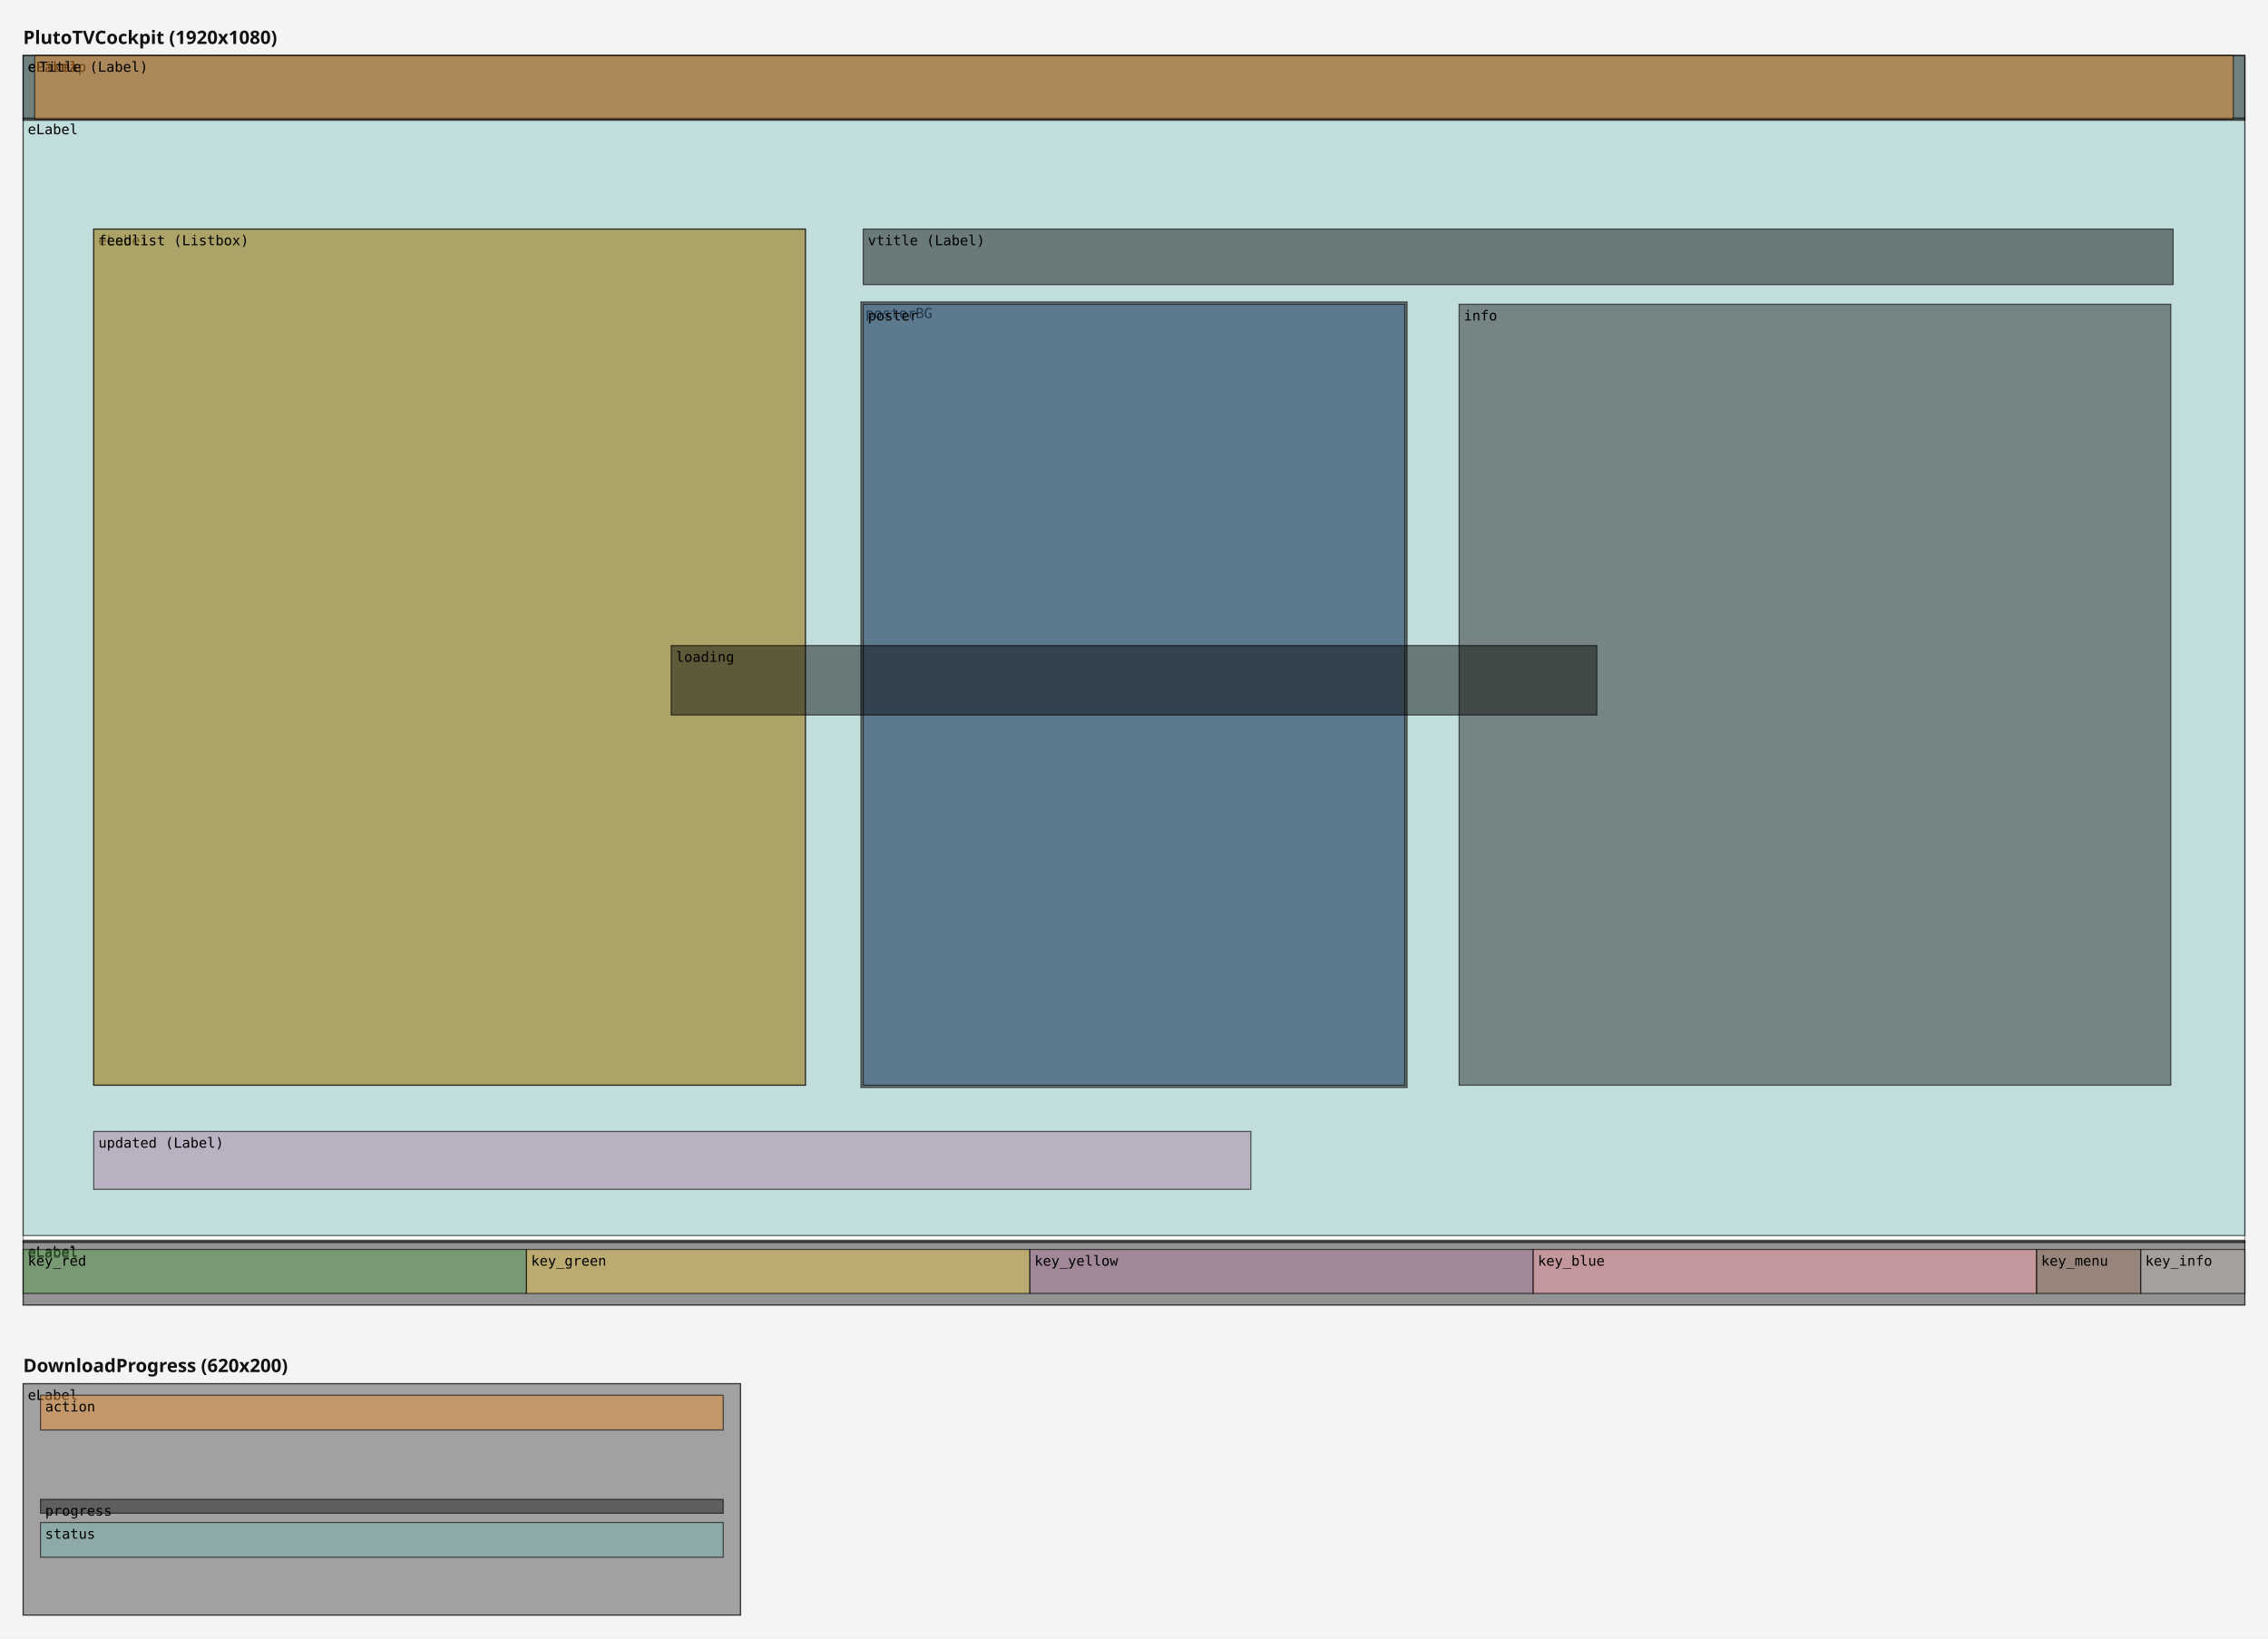
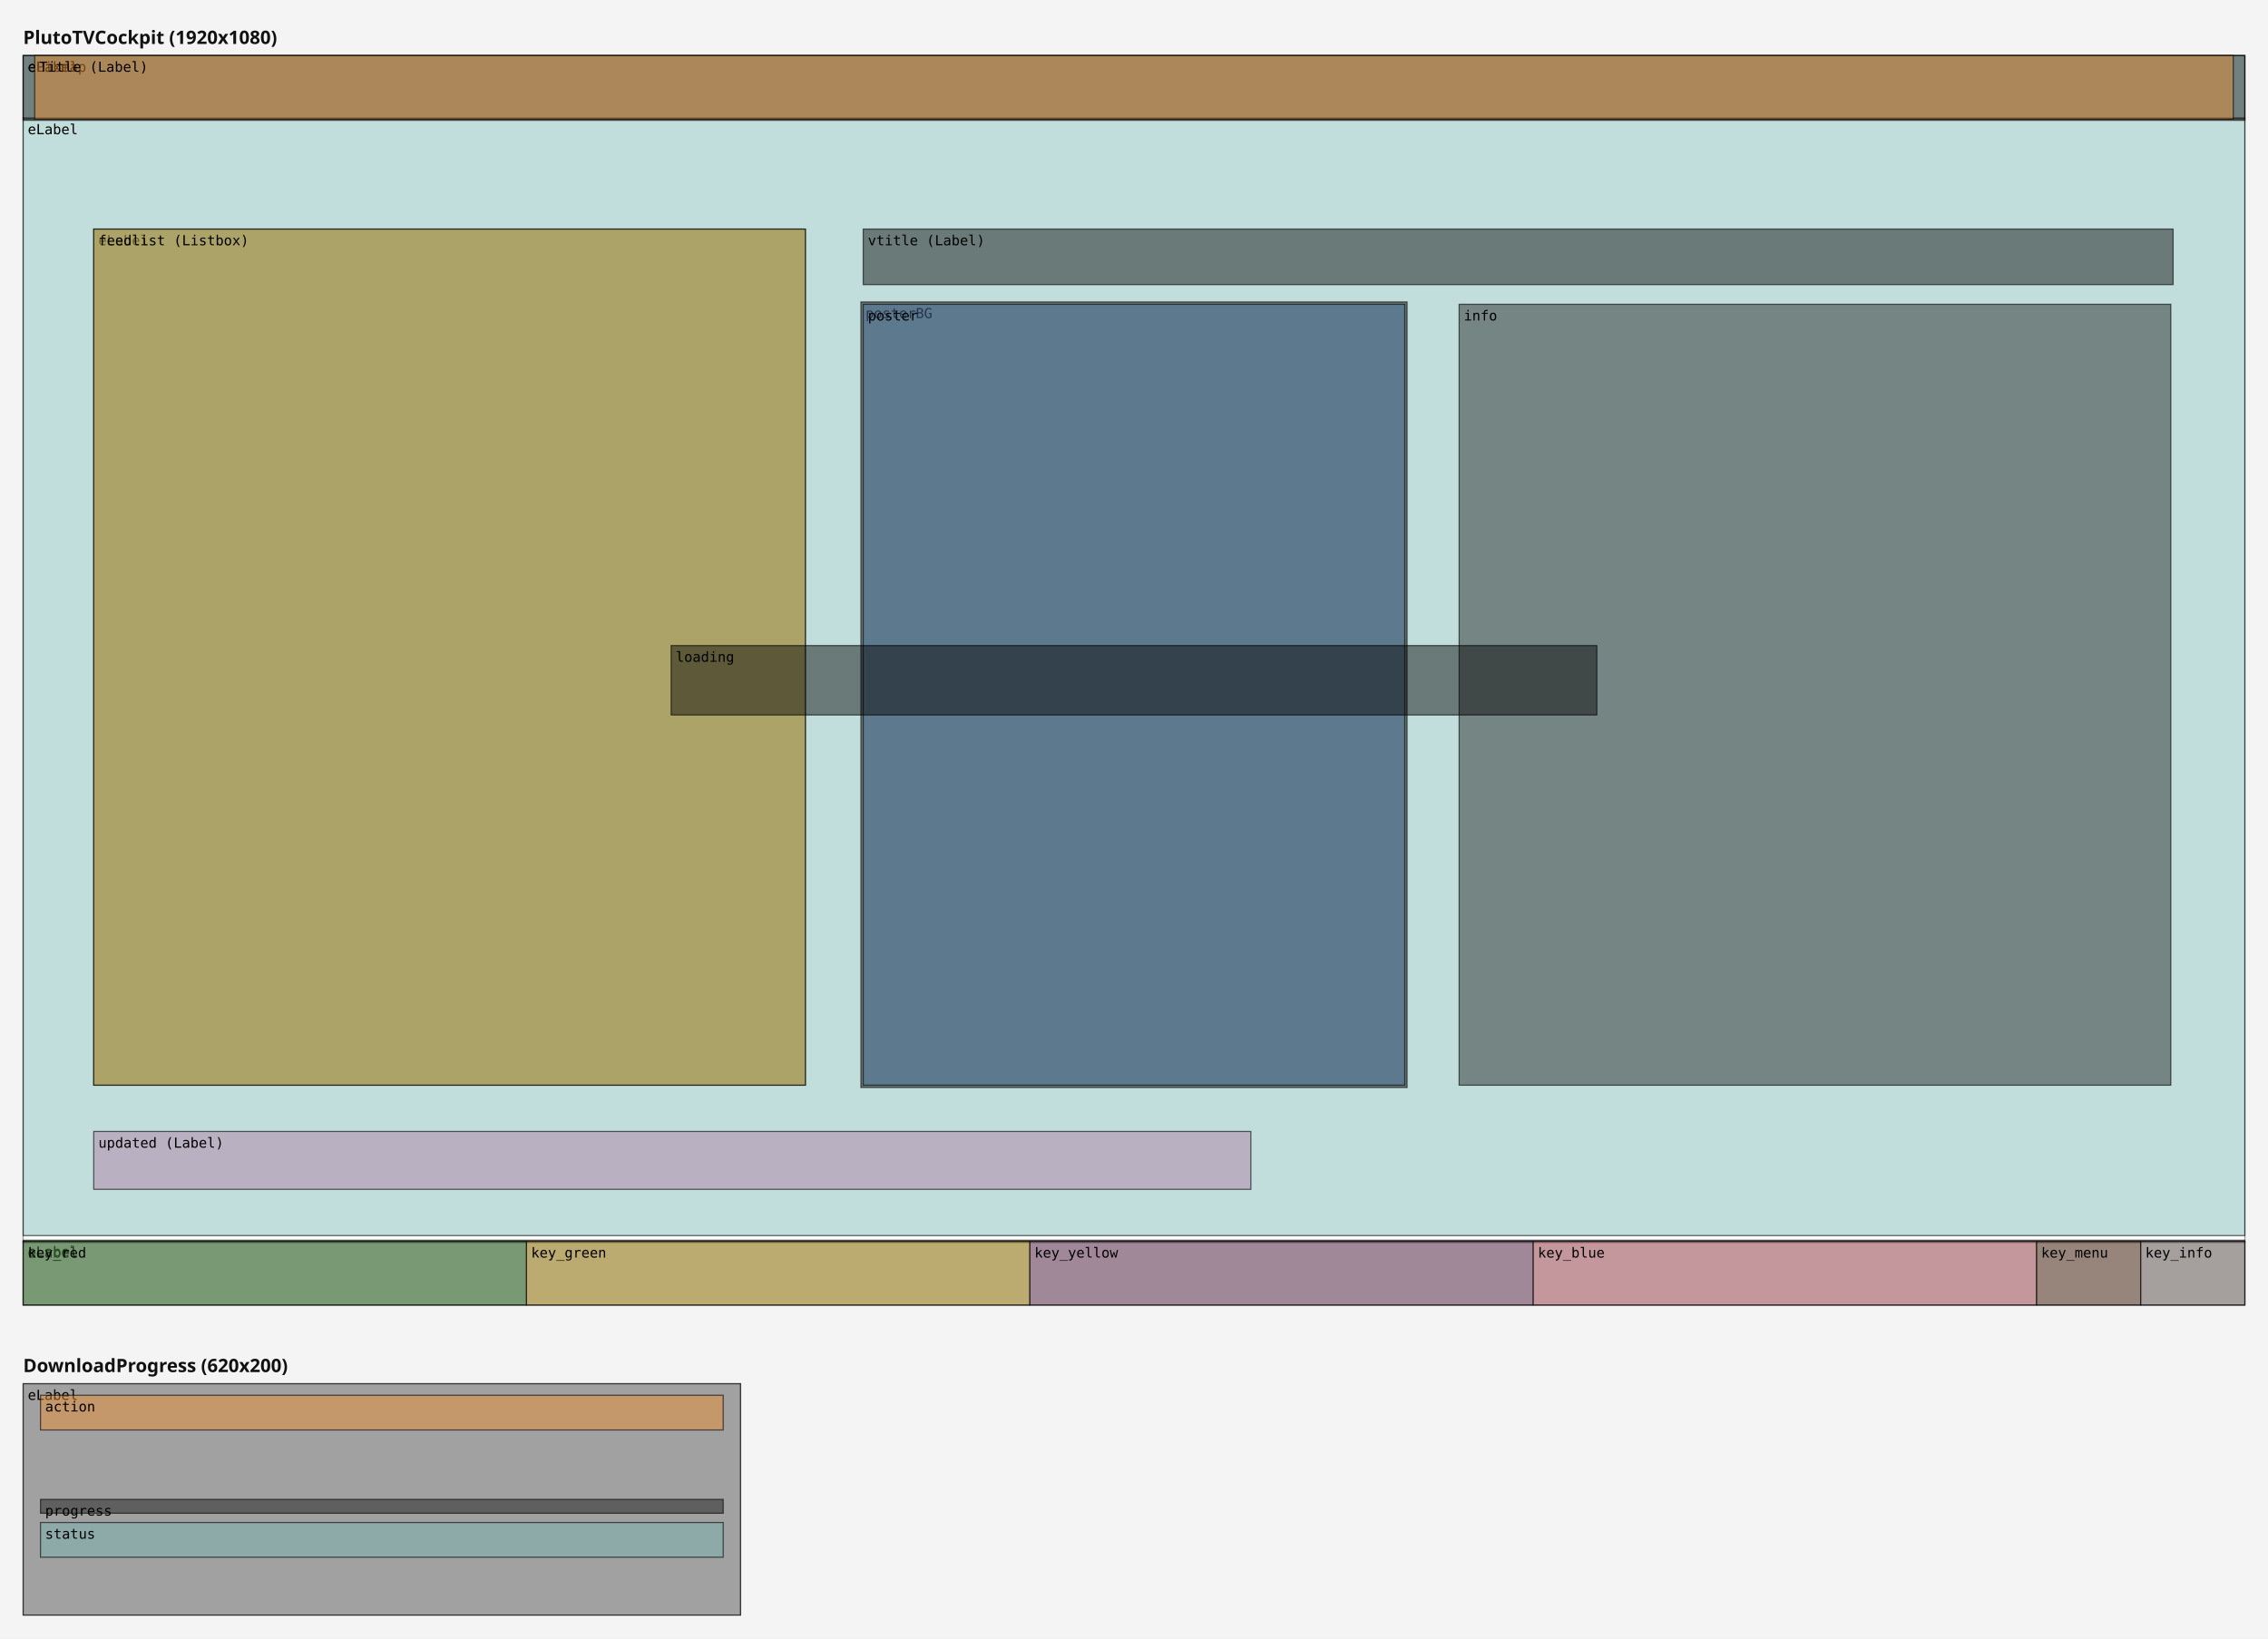
<svg xmlns="http://www.w3.org/2000/svg" width="1960" height="1416" viewBox="0 0 1960 1416">
  <rect x="0" y="0" width="1960" height="1416" fill="#f4f4f4" />
  <text x="20" y="38" font-family="sans-serif" font-size="16" font-weight="bold" fill="#111111">PlutoTVCockpit (1920x1080)</text>
  <g data-screen="0" transform="translate(20,48)">
    <rect x="0" y="0" width="1920" height="1080" fill="#ffffff" stroke="#999999" stroke-width="1" />
    <g>
      <rect data-ref="0:3" x="0" y="0" width="1920" height="1020" fill="#76b7b2" fill-opacity="0.45" stroke="#000000" stroke-opacity="0.6" stroke-width="1" />
      <text x="4" y="14" font-family="monospace" font-size="12" fill="#000000">ePixmap</text>
    </g>
    <g>
      <rect data-ref="0:0" x="0" y="0" width="1920" height="55" fill="#101010" fill-opacity="0.45" stroke="#000000" stroke-opacity="0.6" stroke-width="1" />
      <text x="4" y="14" font-family="monospace" font-size="12" fill="#000000">eLabel</text>
    </g>
    <g>
      <rect data-ref="0:2" x="0" y="54" width="1920" height="2" fill="#404040" fill-opacity="0.45" stroke="#000000" stroke-opacity="0.6" stroke-width="1" />
      <text x="4" y="68" font-family="monospace" font-size="12" fill="#000000">eLabel</text>
    </g>
    <g>
      <rect data-ref="0:12" x="0" y="1024" width="1920" height="2" fill="#404040" fill-opacity="0.45" stroke="#000000" stroke-opacity="0.6" stroke-width="1" />
      <text x="4" y="1038" font-family="monospace" font-size="12" fill="#000000">eLabel</text>
    </g>
    <g>
      <rect data-ref="0:13" x="0" y="1025" width="1920" height="55" fill="#101010" fill-opacity="0.45" stroke="#000000" stroke-opacity="0.6" stroke-width="1" />
      <text x="4" y="1039" font-family="monospace" font-size="12" fill="#000000">eLabel</text>
    </g>
    <g>
      <rect data-ref="0:1" x="10" y="0" width="1900" height="55" fill="#f28e2b" fill-opacity="0.45" stroke="#000000" stroke-opacity="0.6" stroke-width="1" />
      <text x="14" y="14" font-family="monospace" font-size="12" fill="#000000">Title (Label)</text>
    </g>
    <g>
      <rect data-ref="0:4" x="61" y="150" width="615" height="740" fill="#1a1a1a" fill-opacity="0.45" stroke="#000000" stroke-opacity="0.6" stroke-width="1" />
      <text x="65" y="164" font-family="monospace" font-size="12" fill="#000000">eLabel</text>
    </g>
    <g>
-       <rect data-ref="0:14" x="0" y="1032" width="435" height="38" fill="#59a14f" fill-opacity="0.45" stroke="#000000" stroke-opacity="0.6" stroke-width="1" />
-       <text x="4" y="1046" font-family="monospace" font-size="12" fill="#000000">key_red</text>
+       <rect data-ref="0:14" x="0" y="1025" width="435" height="55" fill="#59a14f" fill-opacity="0.45" stroke="#000000" stroke-opacity="0.6" stroke-width="1" />
+       <text x="4" y="1039" font-family="monospace" font-size="12" fill="#000000">key_red</text>
    </g>
    <g>
-       <rect data-ref="0:15" x="435" y="1032" width="435" height="38" fill="#edc948" fill-opacity="0.45" stroke="#000000" stroke-opacity="0.6" stroke-width="1" />
-       <text x="439" y="1046" font-family="monospace" font-size="12" fill="#000000">key_green</text>
+       <rect data-ref="0:15" x="435" y="1025" width="435" height="55" fill="#edc948" fill-opacity="0.45" stroke="#000000" stroke-opacity="0.6" stroke-width="1" />
+       <text x="439" y="1039" font-family="monospace" font-size="12" fill="#000000">key_green</text>
    </g>
    <g>
-       <rect data-ref="0:16" x="870" y="1032" width="435" height="38" fill="#b07aa1" fill-opacity="0.45" stroke="#000000" stroke-opacity="0.6" stroke-width="1" />
-       <text x="874" y="1046" font-family="monospace" font-size="12" fill="#000000">key_yellow</text>
+       <rect data-ref="0:16" x="870" y="1025" width="435" height="55" fill="#b07aa1" fill-opacity="0.45" stroke="#000000" stroke-opacity="0.6" stroke-width="1" />
+       <text x="874" y="1039" font-family="monospace" font-size="12" fill="#000000">key_yellow</text>
    </g>
    <g>
-       <rect data-ref="0:17" x="1305" y="1032" width="435" height="38" fill="#ff9da7" fill-opacity="0.45" stroke="#000000" stroke-opacity="0.6" stroke-width="1" />
-       <text x="1309" y="1046" font-family="monospace" font-size="12" fill="#000000">key_blue</text>
+       <rect data-ref="0:17" x="1305" y="1025" width="435" height="55" fill="#ff9da7" fill-opacity="0.45" stroke="#000000" stroke-opacity="0.6" stroke-width="1" />
+       <text x="1309" y="1039" font-family="monospace" font-size="12" fill="#000000">key_blue</text>
    </g>
    <g>
-       <rect data-ref="0:18" x="1740" y="1032" width="90" height="38" fill="#9c755f" fill-opacity="0.45" stroke="#000000" stroke-opacity="0.6" stroke-width="1" />
-       <text x="1744" y="1046" font-family="monospace" font-size="12" fill="#000000">key_menu</text>
+       <rect data-ref="0:18" x="1740" y="1025" width="90" height="55" fill="#9c755f" fill-opacity="0.45" stroke="#000000" stroke-opacity="0.6" stroke-width="1" />
+       <text x="1744" y="1039" font-family="monospace" font-size="12" fill="#000000">key_menu</text>
    </g>
    <g>
-       <rect data-ref="0:19" x="1830" y="1032" width="90" height="38" fill="#bab0ac" fill-opacity="0.45" stroke="#000000" stroke-opacity="0.6" stroke-width="1" />
-       <text x="1834" y="1046" font-family="monospace" font-size="12" fill="#000000">key_info</text>
+       <rect data-ref="0:19" x="1830" y="1025" width="90" height="55" fill="#bab0ac" fill-opacity="0.45" stroke="#000000" stroke-opacity="0.6" stroke-width="1" />
+       <text x="1834" y="1039" font-family="monospace" font-size="12" fill="#000000">key_info</text>
    </g>
    <g>
      <rect data-ref="0:9" x="724" y="213" width="472" height="679" fill="#000000" fill-opacity="0.45" stroke="#000000" stroke-opacity="0.6" stroke-width="1" />
      <text x="728" y="227" font-family="monospace" font-size="12" fill="#000000">posterBG</text>
    </g>
    <g>
      <rect data-ref="0:5" x="61" y="150" width="615" height="740" fill="#edc948" fill-opacity="0.45" stroke="#000000" stroke-opacity="0.6" stroke-width="1" />
      <text x="65" y="164" font-family="monospace" font-size="12" fill="#000000">feedlist (Listbox)</text>
    </g>
    <g>
      <rect data-ref="0:6" x="61" y="930" width="1000" height="50" fill="#b07aa1" fill-opacity="0.45" stroke="#000000" stroke-opacity="0.6" stroke-width="1" />
      <text x="65" y="944" font-family="monospace" font-size="12" fill="#000000">updated (Label)</text>
    </g>
    <g>
      <rect data-ref="0:8" x="726" y="150" width="1132" height="48" fill="#000000" fill-opacity="0.45" stroke="#000000" stroke-opacity="0.6" stroke-width="1" />
      <text x="730" y="164" font-family="monospace" font-size="12" fill="#000000">vtitle (Label)</text>
    </g>
    <g>
      <rect data-ref="0:10" x="726" y="215" width="468" height="675" fill="#4e79a7" fill-opacity="0.45" stroke="#000000" stroke-opacity="0.6" stroke-width="1" />
      <text x="730" y="229" font-family="monospace" font-size="12" fill="#000000">poster</text>
    </g>
    <g>
      <rect data-ref="0:11" x="1241" y="215" width="615" height="675" fill="#1a1a1a" fill-opacity="0.45" stroke="#000000" stroke-opacity="0.6" stroke-width="1" />
      <text x="1245" y="229" font-family="monospace" font-size="12" fill="#000000">info</text>
    </g>
    <g>
      <rect data-ref="0:7" x="560" y="510" width="800" height="60" fill="#000000" fill-opacity="0.45" stroke="#000000" stroke-opacity="0.6" stroke-width="1" />
      <text x="564" y="524" font-family="monospace" font-size="12" fill="#000000">loading</text>
    </g>
  </g>
  <text x="20" y="1186" font-family="sans-serif" font-size="16" font-weight="bold" fill="#111111">DownloadProgress (620x200)</text>
  <g data-screen="1" transform="translate(20,1196)">
    <rect x="0" y="0" width="620" height="200" fill="#ffffff" stroke="#999999" stroke-width="1" />
    <g>
      <rect data-ref="1:0" x="0" y="0" width="620" height="200" fill="#303030" fill-opacity="0.45" stroke="#000000" stroke-opacity="0.6" stroke-width="1" />
      <text x="4" y="14" font-family="monospace" font-size="12" fill="#000000">eLabel</text>
    </g>
    <g>
      <rect data-ref="1:1" x="15" y="10" width="590" height="30" fill="#f28e2b" fill-opacity="0.45" stroke="#000000" stroke-opacity="0.6" stroke-width="1" />
      <text x="19" y="24" font-family="monospace" font-size="12" fill="#000000">action</text>
    </g>
    <g>
      <rect data-ref="1:3" x="15" y="120" width="590" height="30" fill="#76b7b2" fill-opacity="0.45" stroke="#000000" stroke-opacity="0.6" stroke-width="1" />
      <text x="19" y="134" font-family="monospace" font-size="12" fill="#000000">status</text>
    </g>
    <g>
      <rect data-ref="1:2" x="15" y="100" width="590" height="12" fill="#101010" fill-opacity="0.45" stroke="#000000" stroke-opacity="0.6" stroke-width="1" />
      <text x="19" y="114" font-family="monospace" font-size="12" fill="#000000">progress</text>
    </g>
  </g>
</svg>
